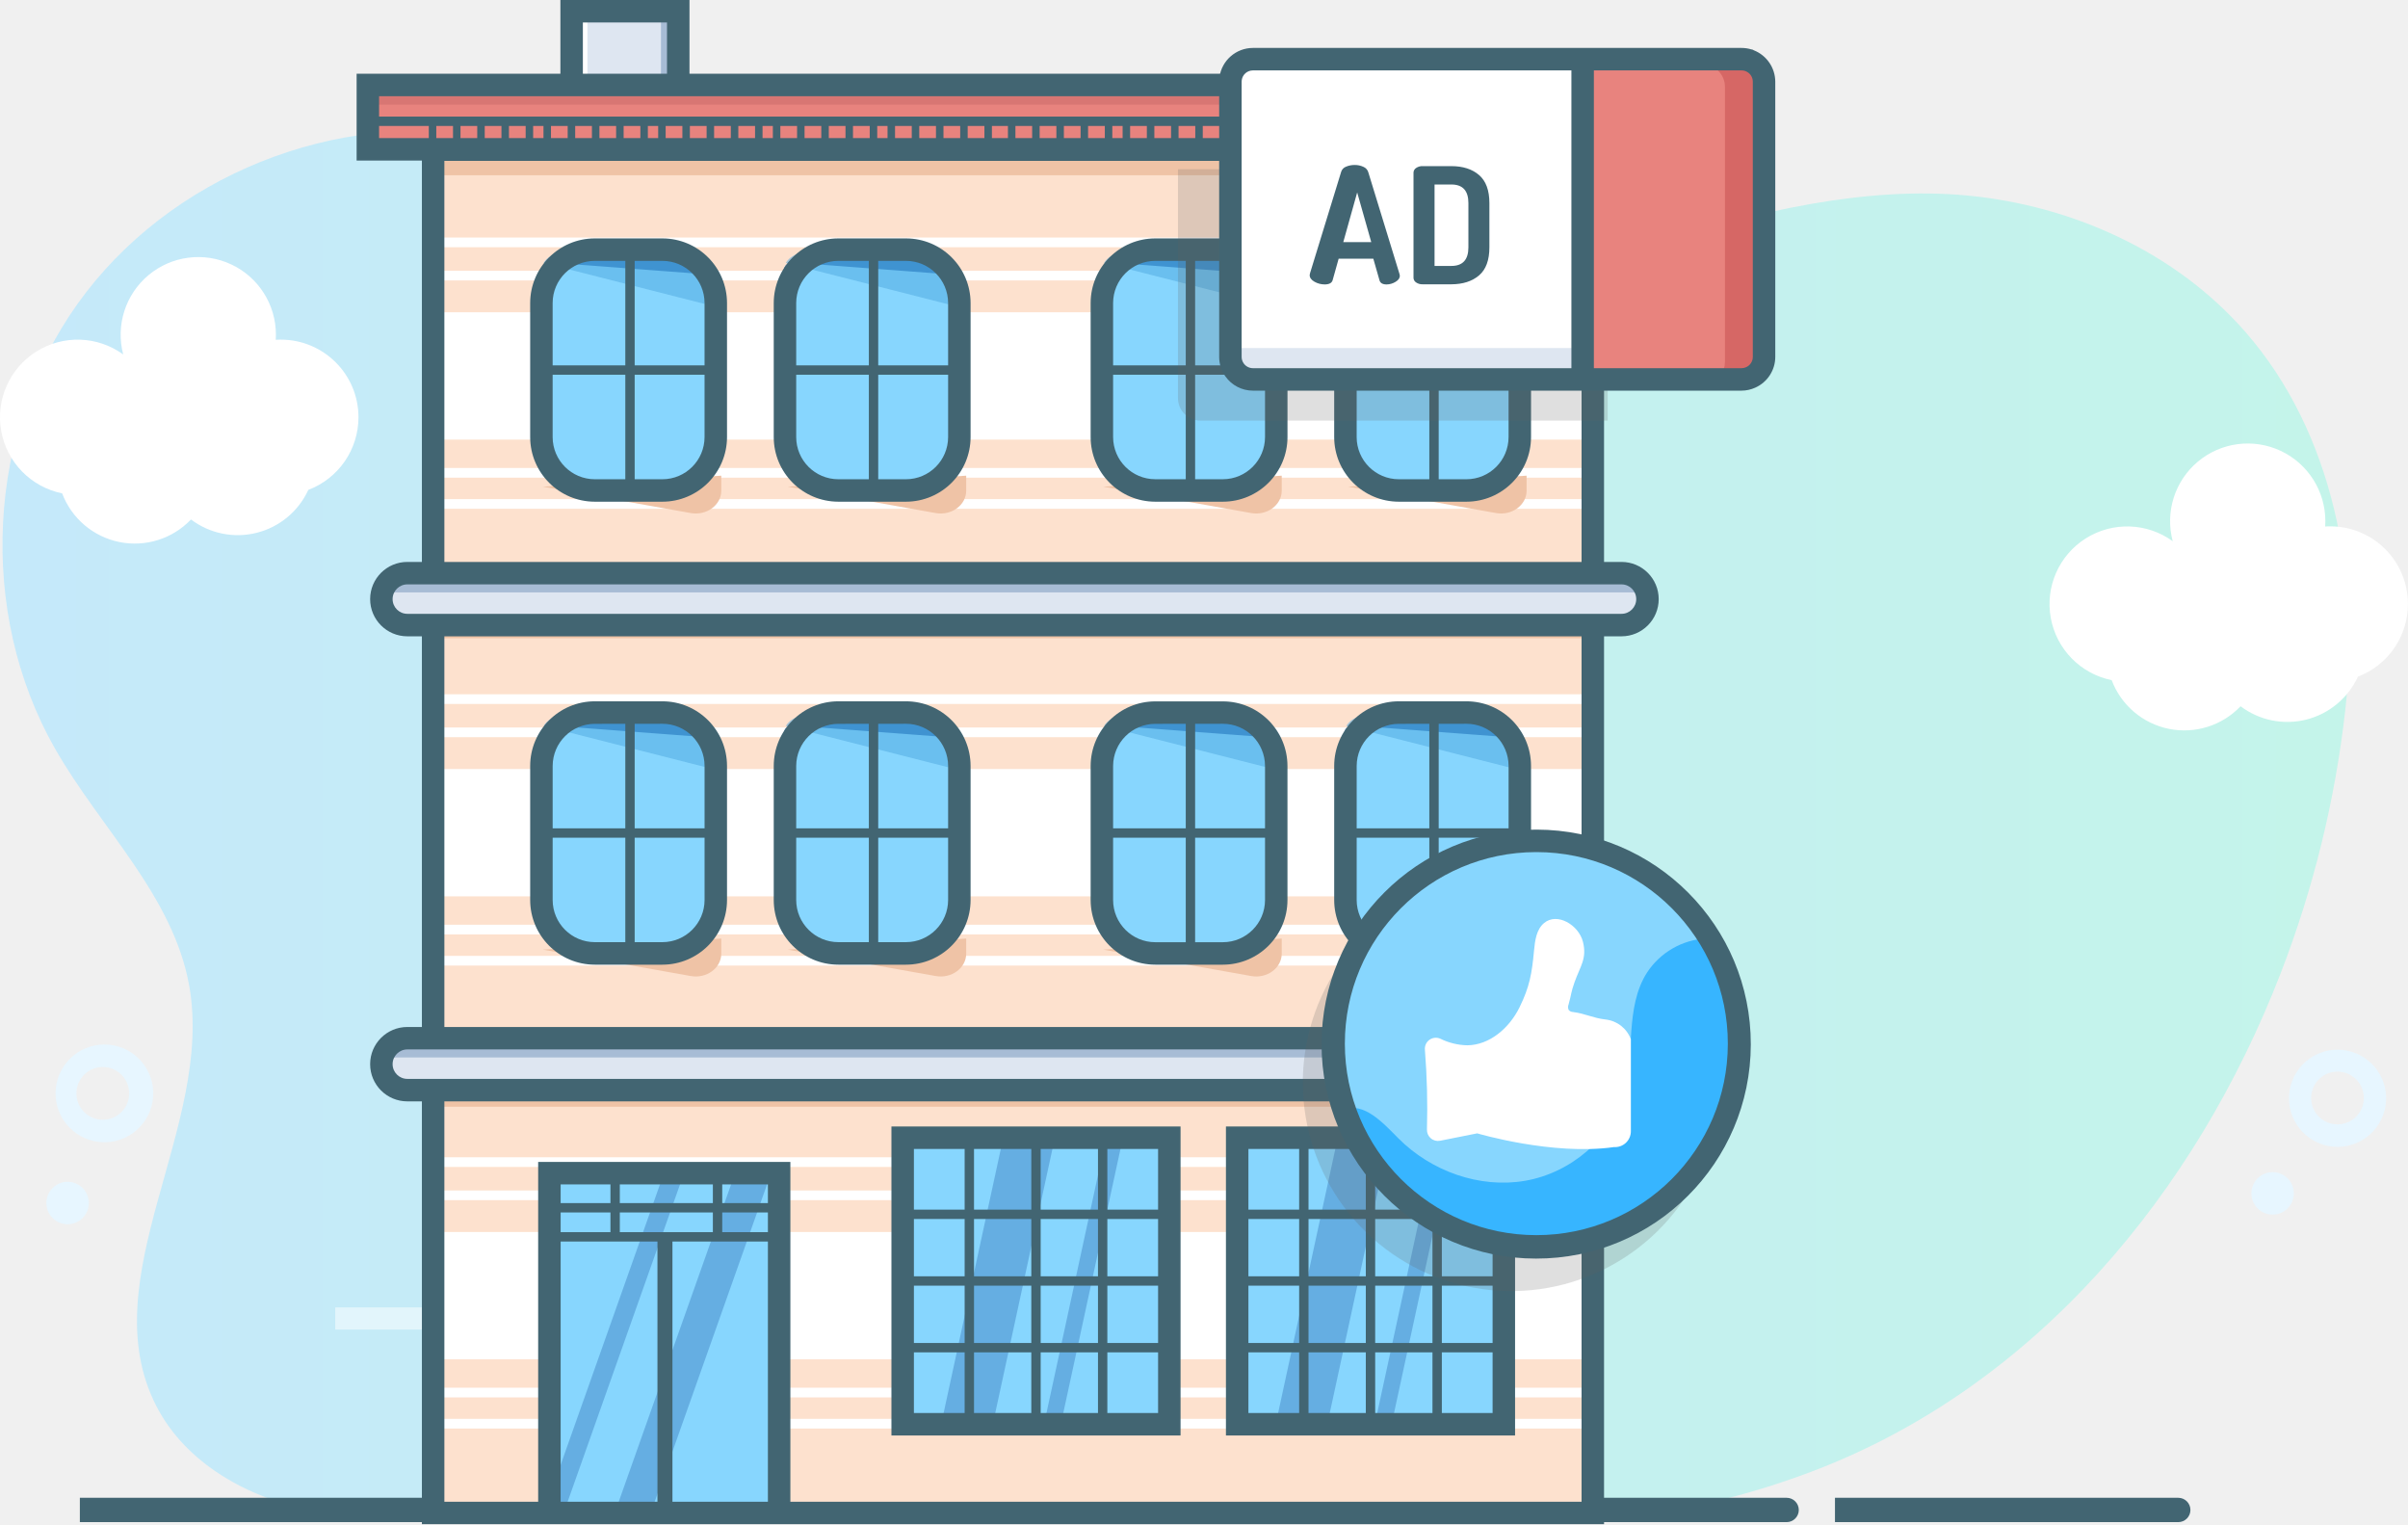
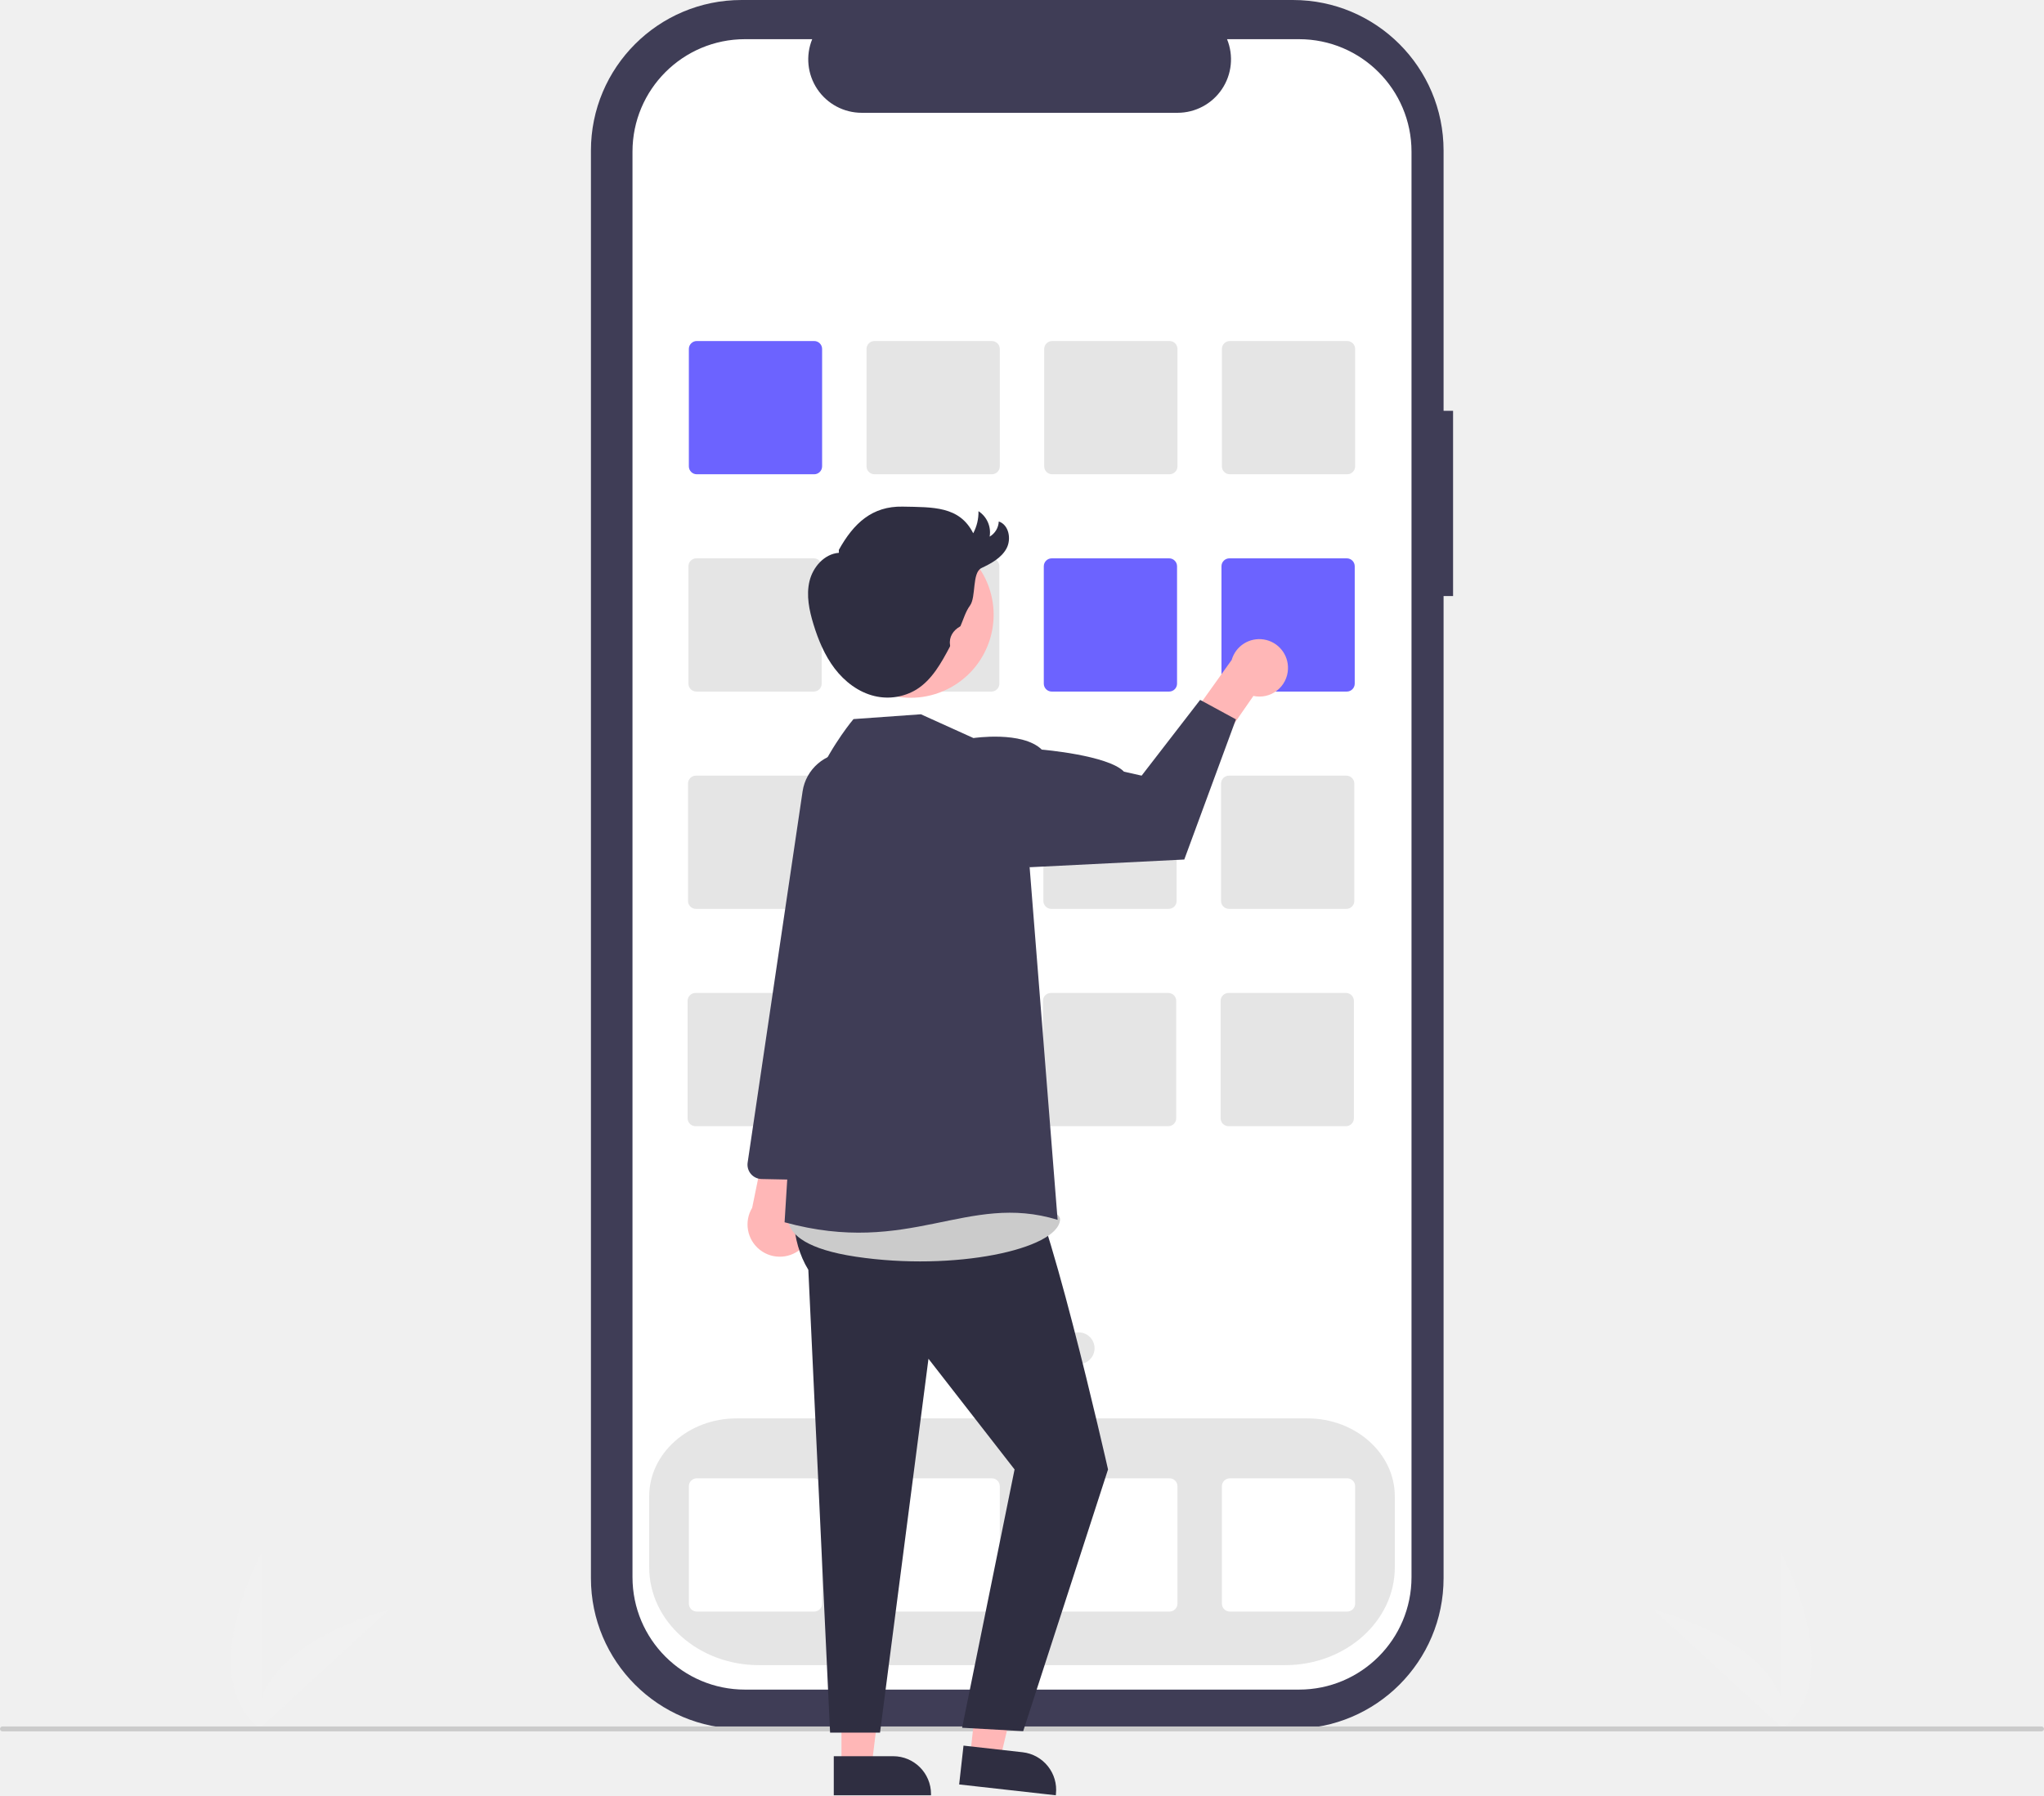
- <svg xmlns="http://www.w3.org/2000/svg" viewBox="0 0 1286.04 813.89">
-   <defs>
-     <style>.cls-1{fill:url(#linear-gradient);}.cls-2{fill:#e7f6ff;}.cls-3{fill:none;}.cls-4{fill:#426572;}.cls-5{fill:#fff;}.cls-11,.cls-6{opacity:0.5;}.cls-7{fill:#fde1ce;}.cls-8{fill:#efc3a6;}.cls-9{fill:#87d6fe;}.cls-10{fill:#307fc3;}.cls-11{fill:#4da7df;}.cls-12{fill:#dee6f1;}.cls-13{fill:#a7bcd5;}.cls-14{fill:#e8837e;}.cls-15{fill:#d87673;}.cls-16{fill:#65aee2;}.cls-17,.cls-18{fill:#606060;}.cls-17{opacity:0.1;}.cls-18{opacity:0.2;}.cls-19{fill:#d66765;}.cls-20{fill:#37b5ff;}</style>
-     <linearGradient id="linear-gradient" x1="1.32" y1="441.05" x2="1254.6" y2="441.05" gradientUnits="userSpaceOnUse">
-       <stop offset="0" stop-color="#c5e9fa" />
-       <stop offset="1" stop-color="#c4f4ea" />
-     </linearGradient>
-   </defs>
-   <g id="Layer_2" data-name="Layer 2">
-     <g id="Layer_1-2" data-name="Layer 1">
-       <path class="cls-1" d="M1218.18,519.32C1172.73,637,1087.28,740.1,968.59,785.41a431.14,431.14,0,0,1-47.21,14.95C836.7,822,744.06,814.44,666,775.1c-33.13-16.71-63.34-38.79-96.59-55.26S498.19,692.59,462,700.72c-31.16,7-57.45,27.06-83.92,44.93-62.4,42.13-137.43,75.47-211.32,61-34-6.65-67.48-25.07-83.27-55.86-34.9-68.07,30.92-149,17.59-224.28-8.53-48.18-47.49-84.26-71.71-126.78C-12.08,327-7.18,230.39,41.42,162.24S179.74,57.94,262,73.4c100.3,18.85,176.15,103.75,273.69,133.78,61,18.77,127.23,13.17,185.49-11.55,94.13-39.95,223.45-101.22,329.38-91.24,56.33,5.31,111.58,30.31,148.76,73,47,53.89,61.09,130.4,53.25,201.46A563.35,563.35,0,0,1,1218.18,519.32Z" />
-       <path class="cls-2" d="M1248.42,612.4a26.24,26.24,0,0,1-6.2-.75,25.94,25.94,0,1,1,6.2.75Zm-.07-40.18a14.09,14.09,0,0,0-3.29,27.78h0a14.08,14.08,0,1,0,6.64-27.37A14.16,14.16,0,0,0,1248.35,572.21Z" />
-       <circle class="cls-2" cx="1213.76" cy="637.26" r="11.33" transform="translate(308.4 1666.65) rotate(-76.37)" />
-       <path class="cls-2" d="M55.19,609.93a26.09,26.09,0,1,1,1.14,0Zm0-40.17H54.6a14.09,14.09,0,1,0,.61,0Z" />
-       <circle class="cls-2" cx="36.08" cy="642.4" r="11.33" transform="translate(-27.63 2.15) rotate(-2.47)" />
-       <path class="cls-2" d="M709.08,188.13A26.07,26.07,0,1,1,724,183.41,26.07,26.07,0,0,1,709.08,188.13ZM709,148a14.13,14.13,0,1,0,2.47.22A14.17,14.17,0,0,0,709,148Z" />
-       <circle class="cls-2" cx="649.4" cy="177.45" r="11.33" transform="translate(15.81 404.98) rotate(-35.04)" />
-       <rect class="cls-3" x="713.36" y="175" width="44.48" height="44.48" />
-       <rect class="cls-3" x="713.36" y="175" width="44.48" height="44.48" />
-       <path class="cls-4" d="M839.66,794" />
-       <path class="cls-5" d="M1286,322.52a41.46,41.46,0,0,0-41.46-41.46c-.92,0-1.83,0-2.73.09.06-.9.09-1.81.09-2.73A41.46,41.46,0,1,0,1160.39,289a41.46,41.46,0,1,0-32.61,74.19,41.46,41.46,0,0,0,68.84,13.94,41.46,41.46,0,0,0,62.66-15.8A41.47,41.47,0,0,0,1286,322.52Z" />
-       <path class="cls-5" d="M191.45,222.82A41.46,41.46,0,0,0,150,181.36c-.92,0-1.83,0-2.73.09.06-.9.09-1.81.09-2.73A41.46,41.46,0,1,0,65.8,189.26a41.46,41.46,0,1,0-32.61,74.19A41.46,41.46,0,0,0,102,277.39a41.46,41.46,0,0,0,62.66-15.8A41.47,41.47,0,0,0,191.45,222.82Z" />
-       <path class="cls-4" d="M954.18,812.79H357.68v-13h596.5a6.5,6.5,0,0,1,0,13Z" />
-       <path class="cls-4" d="M331,812.79H294.53a6.5,6.5,0,1,1,0-13H331a6.5,6.5,0,1,1,0,13Z" />
-       <path class="cls-4" d="M270.86,812.79H259.24a6.5,6.5,0,0,1,0-13h11.62a6.5,6.5,0,0,1,0,13Z" />
-       <path class="cls-4" d="M1163.34,812.79H980v-13h183.34a6.5,6.5,0,0,1,0,13Z" />
-       <path class="cls-4" d="M226,812.79H42.65v-13H226a6.5,6.5,0,0,1,0,13Z" />
-       <g class="cls-6">
-         <rect class="cls-5" x="179.04" y="698.14" width="619.34" height="11.83" />
-       </g>
-       <rect class="cls-7" x="232.99" y="328.23" width="619.34" height="233.55" />
-       <rect class="cls-5" x="230.4" y="410.64" width="620.82" height="67.99" />
-       <rect class="cls-5" x="230.4" y="370.73" width="620.82" height="5.17" />
-       <rect class="cls-5" x="230.4" y="493.79" width="620.82" height="5.17" />
-       <rect class="cls-5" x="230.4" y="510.42" width="620.82" height="5.17" />
-       <rect class="cls-5" x="230.4" y="388.47" width="620.82" height="5.17" />
-       <rect class="cls-8" x="229.29" y="328.97" width="619.34" height="11.83" />
-       <g class="cls-6">
-         <rect class="cls-5" x="229.29" y="548.48" width="619.34" height="11.83" />
-       </g>
-       <path class="cls-4" d="M856.67,566.67H225.32V321.13H856.67Zm-619.34-12H844.67V333.13H237.32Z" />
-       <path class="cls-8" d="M720,507.09l79,14.09c8.44,1.5,16.31-4.25,16.31-11.92v-8.09Z" />
-       <path class="cls-8" d="M589.22,507.09l79,14.09c8.44,1.5,16.31-4.25,16.31-11.92v-8.09Z" />
-       <rect class="cls-9" x="588.48" y="379.78" width="93.12" height="128.6" rx="28.52" ry="28.52" />
-       <rect class="cls-9" x="718.56" y="379.78" width="93.12" height="128.6" rx="28.52" ry="28.52" />
-       <path class="cls-10" d="M681.6,394.2v11.46c0-5.82-4.72-12.39-10.54-12.39l-78-5.91c-5.82,0-4.63,6.94-4.63,12.76V394.2A10.54,10.54,0,0,1,599,383.66h72A10.54,10.54,0,0,1,681.6,394.2Z" />
-       <path class="cls-11" d="M681.23,393.1v17.84l-91.59-23.31a10.54,10.54,0,0,1,9-5.07h72A10.54,10.54,0,0,1,681.23,393.1Z" />
-       <path class="cls-10" d="M810.94,394.2v11.46c0-5.82-4.72-12.39-10.54-12.39l-78-5.91c-5.82,0-4.63,6.94-4.63,12.76V394.2a10.54,10.54,0,0,1,10.54-10.54h72A10.54,10.54,0,0,1,810.94,394.2Z" />
-       <path class="cls-11" d="M810.57,393.1v17.84L719,387.62a10.54,10.54,0,0,1,9-5.07h72A10.54,10.54,0,0,1,810.57,393.1Z" />
-       <rect class="cls-4" x="717.45" y="442.32" width="94.23" height="5" />
-       <rect class="cls-4" x="763.36" y="378.68" width="5" height="127.86" />
-       <path class="cls-4" d="M783.16,515.12H747.07a34.56,34.56,0,0,1-34.52-34.52V409a34.56,34.56,0,0,1,34.52-34.52h36.09A34.56,34.56,0,0,1,817.68,409v71.57A34.56,34.56,0,0,1,783.16,515.12Zm-36.09-128.6A22.54,22.54,0,0,0,724.56,409v71.57a22.54,22.54,0,0,0,22.52,22.52h36.09a22.54,22.54,0,0,0,22.52-22.52V409a22.54,22.54,0,0,0-22.52-22.52Z" />
-       <rect class="cls-4" x="587.37" y="442.32" width="94.23" height="5" />
-       <rect class="cls-4" x="633.28" y="378.68" width="5" height="127.86" />
-       <path class="cls-4" d="M653.09,515.12H617a34.56,34.56,0,0,1-34.52-34.52V409A34.56,34.56,0,0,1,617,374.52h36.09A34.56,34.56,0,0,1,687.6,409v71.57A34.56,34.56,0,0,1,653.09,515.12ZM617,386.52A22.54,22.54,0,0,0,594.48,409v71.57A22.54,22.54,0,0,0,617,503.12h36.09a22.54,22.54,0,0,0,22.52-22.52V409a22.54,22.54,0,0,0-22.52-22.52Z" />
-       <path class="cls-8" d="M420.71,507.09l79,14.09c8.44,1.5,16.31-4.25,16.31-11.92v-8.09Z" />
-       <path class="cls-8" d="M289.9,507.09l79,14.09c8.44,1.5,16.31-4.25,16.31-11.92v-8.09Z" />
-       <rect class="cls-9" x="289.16" y="379.78" width="93.12" height="128.6" rx="28.52" ry="28.52" />
-       <rect class="cls-9" x="419.23" y="379.78" width="93.12" height="128.6" rx="28.52" ry="28.52" />
-       <path class="cls-10" d="M382.28,394.2v11.46c0-5.82-4.72-12.39-10.54-12.39l-78-5.91c-5.82,0-4.63,6.94-4.63,12.76V394.2a10.54,10.54,0,0,1,10.54-10.54h72A10.54,10.54,0,0,1,382.28,394.2Z" />
-       <path class="cls-11" d="M381.91,393.1v17.84l-91.59-23.31a10.54,10.54,0,0,1,9-5.07h72A10.54,10.54,0,0,1,381.91,393.1Z" />
-       <path class="cls-10" d="M511.62,394.2v11.46c0-5.82-4.72-12.39-10.54-12.39l-78-5.91c-5.82,0-4.63,6.94-4.63,12.76V394.2A10.54,10.54,0,0,1,429,383.66h72A10.54,10.54,0,0,1,511.62,394.2Z" />
-       <path class="cls-11" d="M511.25,393.1v17.84l-91.59-23.31a10.54,10.54,0,0,1,9-5.07h72A10.54,10.54,0,0,1,511.25,393.1Z" />
-       <rect class="cls-4" x="418.12" y="442.32" width="94.23" height="5" />
-       <rect class="cls-4" x="464.03" y="378.68" width="5" height="127.86" />
-       <path class="cls-4" d="M483.84,515.12H447.75a34.56,34.56,0,0,1-34.52-34.52V409a34.56,34.56,0,0,1,34.52-34.52h36.09A34.56,34.56,0,0,1,518.36,409v71.57A34.56,34.56,0,0,1,483.84,515.12Zm-36.09-128.6A22.54,22.54,0,0,0,425.23,409v71.57a22.54,22.54,0,0,0,22.52,22.52h36.09a22.54,22.54,0,0,0,22.52-22.52V409a22.54,22.54,0,0,0-22.52-22.52Z" />
-       <rect class="cls-4" x="288.05" y="442.32" width="94.23" height="5" />
-       <rect class="cls-4" x="333.96" y="378.68" width="5" height="127.86" />
-       <path class="cls-4" d="M353.76,515.12H317.67a34.56,34.56,0,0,1-34.52-34.52V409a34.56,34.56,0,0,1,34.52-34.52h36.09A34.56,34.56,0,0,1,388.28,409v71.57A34.56,34.56,0,0,1,353.76,515.12Zm-36.09-128.6A22.54,22.54,0,0,0,295.16,409v71.57a22.54,22.54,0,0,0,22.52,22.52h36.09a22.54,22.54,0,0,0,22.52-22.52V409a22.54,22.54,0,0,0-22.52-22.52Z" />
-       <rect class="cls-7" x="232.99" y="81.02" width="619.34" height="233.55" />
-       <rect class="cls-5" x="230.4" y="166.75" width="620.82" height="67.99" />
-       <rect class="cls-5" x="230.4" y="126.84" width="620.82" height="5.17" />
-       <rect class="cls-5" x="230.4" y="249.89" width="620.82" height="5.17" />
-       <rect class="cls-5" x="230.4" y="266.52" width="620.82" height="5.17" />
-       <rect class="cls-5" x="230.4" y="144.58" width="620.82" height="5.17" />
-       <rect class="cls-8" x="229.29" y="81.75" width="619.34" height="11.83" />
-       <g class="cls-6">
-         <rect class="cls-5" x="229.29" y="301.26" width="619.34" height="11.83" />
-       </g>
-       <path class="cls-4" d="M856.67,319.45H225.32V73.91H856.67Zm-619.34-12H844.67V85.91H237.32Z" />
-       <path class="cls-8" d="M720,259.87l79,14.09c8.44,1.5,16.31-4.25,16.31-11.92V254Z" />
-       <path class="cls-8" d="M589.22,259.87l79,14.09c8.44,1.5,16.31-4.25,16.31-11.92V254Z" />
-       <rect class="cls-9" x="588.48" y="132.57" width="93.12" height="128.6" rx="28.52" ry="28.52" />
-       <rect class="cls-9" x="718.56" y="132.57" width="93.12" height="128.6" rx="28.52" ry="28.52" />
-       <path class="cls-10" d="M681.6,147v11.46c0-5.82-4.72-12.39-10.54-12.39l-78-5.91c-5.82,0-4.63,6.94-4.63,12.76V147A10.54,10.54,0,0,1,599,136.45h72A10.54,10.54,0,0,1,681.6,147Z" />
-       <path class="cls-11" d="M681.23,145.88v17.84L589.64,140.4a10.54,10.54,0,0,1,9-5.07h72A10.54,10.54,0,0,1,681.23,145.88Z" />
-       <path class="cls-10" d="M810.94,147v11.46c0-5.82-4.72-12.39-10.54-12.39l-78-5.91c-5.82,0-4.63,6.94-4.63,12.76V147a10.54,10.54,0,0,1,10.54-10.54h72A10.54,10.54,0,0,1,810.94,147Z" />
-       <path class="cls-11" d="M810.57,145.88v17.84L719,140.4a10.54,10.54,0,0,1,9-5.07h72A10.54,10.54,0,0,1,810.57,145.88Z" />
-       <rect class="cls-4" x="717.45" y="195.1" width="94.23" height="5" />
-       <rect class="cls-4" x="763.36" y="131.46" width="5" height="127.86" />
-       <path class="cls-4" d="M783.16,267.9H747.07a34.56,34.56,0,0,1-34.52-34.52V161.82a34.56,34.56,0,0,1,34.52-34.52h36.09a34.56,34.56,0,0,1,34.52,34.52v71.57A34.56,34.56,0,0,1,783.16,267.9ZM747.07,139.3a22.54,22.54,0,0,0-22.52,22.52v71.57a22.54,22.54,0,0,0,22.52,22.52h36.09a22.54,22.54,0,0,0,22.52-22.52V161.82a22.54,22.54,0,0,0-22.52-22.52Z" />
-       <rect class="cls-4" x="587.37" y="195.1" width="94.23" height="5" />
-       <rect class="cls-4" x="633.28" y="131.46" width="5" height="127.86" />
-       <path class="cls-4" d="M653.09,267.9H617a34.56,34.56,0,0,1-34.52-34.52V161.82A34.56,34.56,0,0,1,617,127.3h36.09a34.56,34.56,0,0,1,34.52,34.52v71.57A34.56,34.56,0,0,1,653.09,267.9ZM617,139.3a22.54,22.54,0,0,0-22.52,22.52v71.57A22.54,22.54,0,0,0,617,255.9h36.09a22.54,22.54,0,0,0,22.52-22.52V161.82a22.54,22.54,0,0,0-22.52-22.52Z" />
-       <path class="cls-8" d="M420.71,259.87l79,14.09c8.44,1.5,16.31-4.25,16.31-11.92V254Z" />
-       <path class="cls-8" d="M289.9,259.87l79,14.09c8.44,1.5,16.31-4.25,16.31-11.92V254Z" />
-       <rect class="cls-9" x="289.16" y="132.57" width="93.12" height="128.6" rx="28.52" ry="28.52" />
-       <rect class="cls-9" x="419.23" y="132.57" width="93.12" height="128.6" rx="28.52" ry="28.52" />
-       <path class="cls-10" d="M382.28,147v11.46c0-5.82-4.72-12.39-10.54-12.39l-78-5.91c-5.82,0-4.63,6.94-4.63,12.76V147a10.54,10.54,0,0,1,10.54-10.54h72A10.54,10.54,0,0,1,382.28,147Z" />
-       <path class="cls-11" d="M381.91,145.88v17.84L290.32,140.4a10.54,10.54,0,0,1,9-5.07h72A10.54,10.54,0,0,1,381.91,145.88Z" />
-       <path class="cls-10" d="M511.62,147v11.46c0-5.82-4.72-12.39-10.54-12.39l-78-5.91c-5.82,0-4.63,6.94-4.63,12.76V147A10.54,10.54,0,0,1,429,136.45h72A10.54,10.54,0,0,1,511.62,147Z" />
-       <path class="cls-11" d="M511.25,145.88v17.84L419.65,140.4a10.54,10.54,0,0,1,9-5.07h72A10.54,10.54,0,0,1,511.25,145.88Z" />
-       <rect class="cls-4" x="418.12" y="195.1" width="94.23" height="5" />
-       <rect class="cls-4" x="464.03" y="131.46" width="5" height="127.86" />
-       <path class="cls-4" d="M483.84,267.9H447.75a34.56,34.56,0,0,1-34.52-34.52V161.82a34.56,34.56,0,0,1,34.52-34.52h36.09a34.56,34.56,0,0,1,34.52,34.52v71.57A34.56,34.56,0,0,1,483.84,267.9ZM447.75,139.3a22.54,22.54,0,0,0-22.52,22.52v71.57a22.54,22.54,0,0,0,22.52,22.52h36.09a22.54,22.54,0,0,0,22.52-22.52V161.82a22.54,22.54,0,0,0-22.52-22.52Z" />
-       <rect class="cls-4" x="288.05" y="195.1" width="94.23" height="5" />
-       <rect class="cls-4" x="333.96" y="131.46" width="5" height="127.86" />
-       <path class="cls-4" d="M353.76,267.9H317.67a34.56,34.56,0,0,1-34.52-34.52V161.82a34.56,34.56,0,0,1,34.52-34.52h36.09a34.56,34.56,0,0,1,34.52,34.52v71.57A34.56,34.56,0,0,1,353.76,267.9ZM317.67,139.3a22.54,22.54,0,0,0-22.52,22.52v71.57a22.54,22.54,0,0,0,22.52,22.52h36.09a22.54,22.54,0,0,0,22.52-22.52V161.82a22.54,22.54,0,0,0-22.52-22.52Z" />
-       <rect class="cls-12" x="306.15" y="6" width="56.94" height="52.61" />
-       <polygon class="cls-5" points="366.93 58.81 366.93 59.21 309.99 59.21 309.99 6.61 313.73 6.61 313.73 58.81 366.93 58.81" />
-       <rect class="cls-13" x="333.17" y="27.26" width="44.73" height="5.05" transform="translate(385.32 -325.76) rotate(90)" />
-       <path class="cls-4" d="M368.23,64.61H299.29V0h68.94Zm-56.94-12h44.94V12H311.29Z" />
-       <rect class="cls-14" x="197.42" y="46.28" width="686.55" height="34.37" />
-       <rect class="cls-15" x="198.61" y="45.17" width="686.55" height="10.72" />
-       <path class="cls-4" d="M889,85.72H190.46V39.36H889Zm-686.55-12H877V51.36H202.46Z" />
-       <rect class="cls-4" x="196.64" y="62.26" width="687.34" height="5" />
-       <rect class="cls-4" x="229.01" y="64.02" width="4" height="15.89" />
-       <rect class="cls-4" x="241.94" y="64.02" width="4" height="15.89" />
-       <rect class="cls-4" x="254.88" y="64.02" width="4" height="15.89" />
-       <rect class="cls-4" x="267.81" y="64.02" width="4" height="15.89" />
-       <rect class="cls-4" x="280.74" y="64.02" width="4" height="15.89" />
-       <rect class="cls-4" x="290.26" y="64.02" width="4" height="15.89" />
-       <rect class="cls-4" x="303.19" y="64.02" width="4" height="15.89" />
-       <rect class="cls-4" x="316.13" y="64.02" width="4" height="15.89" />
-       <rect class="cls-4" x="329.06" y="64.02" width="4" height="15.89" />
-       <rect class="cls-4" x="342" y="64.02" width="4" height="15.89" />
-       <rect class="cls-4" x="351.51" y="64.02" width="4" height="15.89" />
-       <rect class="cls-4" x="364.44" y="64.02" width="4" height="15.89" />
-       <rect class="cls-4" x="377.38" y="64.02" width="4" height="15.89" />
-       <rect class="cls-4" x="390.31" y="64.02" width="4" height="15.89" />
-       <rect class="cls-4" x="403.25" y="64.02" width="4" height="15.89" />
-       <rect class="cls-4" x="412.76" y="64.02" width="4" height="15.89" />
-       <rect class="cls-4" x="425.69" y="64.02" width="4" height="15.89" />
-       <rect class="cls-4" x="438.63" y="64.02" width="4" height="15.89" />
-       <rect class="cls-4" x="451.56" y="64.02" width="4" height="15.89" />
-       <rect class="cls-4" x="464.5" y="64.02" width="4" height="15.89" />
-       <rect class="cls-4" x="474.01" y="64.02" width="4" height="15.89" />
-       <rect class="cls-4" x="486.95" y="64.02" width="4" height="15.89" />
-       <rect class="cls-4" x="499.88" y="64.02" width="4" height="15.89" />
-       <rect class="cls-4" x="512.81" y="64.02" width="4" height="15.89" />
-       <rect class="cls-4" x="525.75" y="64.02" width="4" height="15.89" />
-       <rect class="cls-4" x="538.31" y="64.02" width="4" height="15.89" />
-       <rect class="cls-4" x="551.24" y="64.02" width="4" height="15.89" />
-       <rect class="cls-4" x="564.18" y="64.02" width="4" height="15.89" />
-       <rect class="cls-4" x="577.11" y="64.02" width="4" height="15.89" />
-       <rect class="cls-4" x="590.05" y="64.02" width="4" height="15.89" />
-       <rect class="cls-4" x="599.56" y="64.02" width="4" height="15.89" />
-       <rect class="cls-4" x="612.5" y="64.02" width="4" height="15.89" />
-       <rect class="cls-4" x="625.43" y="64.02" width="4" height="15.89" />
-       <rect class="cls-4" x="638.36" y="64.02" width="4" height="15.89" />
-       <rect class="cls-4" x="651.3" y="64.02" width="4" height="15.89" />
-       <rect class="cls-4" x="660.81" y="64.02" width="4" height="15.89" />
-       <rect class="cls-4" x="673.75" y="64.02" width="4" height="15.89" />
-       <rect class="cls-4" x="686.68" y="64.02" width="4" height="15.89" />
-       <rect class="cls-4" x="699.61" y="64.02" width="4" height="15.89" />
-       <rect class="cls-4" x="712.55" y="64.02" width="4" height="15.89" />
-       <rect class="cls-4" x="722.06" y="64.02" width="4" height="15.89" />
-       <rect class="cls-4" x="735" y="64.02" width="4" height="15.89" />
-       <rect class="cls-4" x="747.93" y="64.02" width="4" height="15.89" />
-       <rect class="cls-4" x="760.86" y="64.02" width="4" height="15.89" />
-       <rect class="cls-4" x="773.8" y="64.02" width="4" height="15.89" />
-       <rect class="cls-4" x="783.31" y="64.02" width="4" height="15.89" />
-       <rect class="cls-4" x="796.25" y="64.02" width="4" height="15.89" />
-       <rect class="cls-4" x="809.18" y="64.02" width="4" height="15.89" />
-       <rect class="cls-4" x="822.11" y="64.02" width="4" height="15.89" />
-       <rect class="cls-4" x="835.05" y="64.02" width="4" height="15.89" />
-       <rect class="cls-7" x="232.99" y="575.45" width="619.34" height="233.55" />
-       <rect class="cls-5" x="230.4" y="657.86" width="620.82" height="67.99" />
-       <rect class="cls-5" x="230.4" y="617.95" width="620.82" height="5.17" />
-       <rect class="cls-5" x="230.4" y="741.01" width="620.82" height="5.17" />
-       <rect class="cls-5" x="230.4" y="757.63" width="620.82" height="5.17" />
-       <rect class="cls-5" x="230.4" y="635.69" width="620.82" height="5.17" />
-       <rect class="cls-8" x="229.29" y="579.15" width="619.34" height="11.83" />
-       <polyline class="cls-9" points="293.42 806.04 293.42 625.71 416.1 625.71 416.1 806.04" />
-       <polygon class="cls-16" points="366.09 624.23 302.21 804.57 291.51 804.57 355.38 624.23 366.09 624.23" />
-       <polygon class="cls-16" points="412.57 624.23 348.7 804.57 329.5 804.57 393.37 624.23 412.57 624.23" />
-       <polygon class="cls-4" points="422.11 806.78 410.11 806.78 410.11 632.45 299.42 632.45 299.42 806.78 287.42 806.78 287.42 620.45 422.11 620.45 422.11 806.78" />
-       <path class="cls-4" d="M856.67,813.89H225.32V568.34H856.67Zm-619.34-12H844.67V580.34H237.32Z" />
-       <rect class="cls-12" x="201.77" y="553.87" width="676.18" height="27.72" rx="13.86" ry="13.86" />
-       <path class="cls-13" d="M212,555.92H870.74a8.73,8.73,0,0,1,8.73,8.73v0a0,0,0,0,1,0,0H203.29a0,0,0,0,1,0,0v0a8.73,8.73,0,0,1,8.73-8.73Z" />
-       <path class="cls-4" d="M866,588.11H217.54a19.86,19.86,0,1,1,0-39.72H866a19.86,19.86,0,0,1,0,39.72ZM217.54,560.38a7.86,7.86,0,1,0,0,15.72H866a7.86,7.86,0,0,0,0-15.72Z" />
-       <rect class="cls-12" x="201.77" y="305.54" width="676.18" height="27.72" rx="13.86" ry="13.86" />
-       <path class="cls-13" d="M212,307.6H870.74a8.73,8.73,0,0,1,8.73,8.73v0a0,0,0,0,1,0,0H203.29a0,0,0,0,1,0,0v0A8.73,8.73,0,0,1,212,307.6Z" />
-       <path class="cls-4" d="M866,339.78H217.54a19.86,19.86,0,1,1,0-39.72H866a19.86,19.86,0,0,1,0,39.72ZM217.54,312.05a7.86,7.86,0,1,0,0,15.72H866a7.86,7.86,0,0,0,0-15.72Z" />
-       <rect class="cls-4" x="297.11" y="642.43" width="117.51" height="5" />
-       <rect class="cls-4" x="296.38" y="657.95" width="117.51" height="5" />
-       <rect class="cls-4" x="326.02" y="625.34" width="5" height="36.58" />
-       <rect class="cls-4" x="380.72" y="625.34" width="5" height="36.58" />
-       <rect class="cls-4" x="351.13" y="661.19" width="8" height="146.34" />
-       <rect class="cls-9" x="479.45" y="609.82" width="142.41" height="152.99" />
-       <polygon class="cls-16" points="563.5 606.94 530.36 759.93 502.79 759.93 535.93 606.94 563.5 606.94" />
-       <polygon class="cls-16" points="599.84 606.94 566.69 759.93 557.72 759.93 590.86 606.94 599.84 606.94" />
-       <rect class="cls-4" x="515.19" y="605.53" width="5" height="156.99" />
-       <rect class="cls-4" x="550.79" y="605.53" width="5" height="156.99" />
-       <rect class="cls-4" x="586.4" y="605.53" width="5" height="156.99" />
-       <rect class="cls-4" x="479.92" y="645.92" width="146.74" height="5" />
-       <rect class="cls-4" x="479.92" y="681.52" width="146.74" height="5" />
-       <rect class="cls-4" x="479.92" y="717.13" width="146.74" height="5" />
-       <path class="cls-4" d="M630.5,766.52H476.09v-165H630.5Zm-142.41-12H618.5v-141H488.09Z" />
-       <rect class="cls-9" x="658.1" y="609.82" width="142.41" height="152.99" />
-       <polygon class="cls-16" points="742.15 606.94 709.01 759.93 681.44 759.93 714.58 606.94 742.15 606.94" />
-       <polygon class="cls-16" points="776.49 606.94 743.34 759.93 734.37 759.93 767.51 606.94 776.49 606.94" />
-       <rect class="cls-4" x="693.84" y="605.53" width="5" height="156.99" />
-       <rect class="cls-4" x="729.44" y="605.53" width="5" height="156.99" />
-       <rect class="cls-4" x="765.04" y="605.53" width="5" height="156.99" />
-       <rect class="cls-4" x="658.57" y="645.92" width="146.74" height="5" />
-       <rect class="cls-4" x="658.57" y="681.52" width="146.74" height="5" />
-       <rect class="cls-4" x="658.57" y="717.13" width="146.74" height="5" />
-       <path class="cls-4" d="M809.15,766.52H654.74v-165H809.15Zm-142.41-12H797.15v-141H666.74Z" />
-       <path class="cls-17" d="M914.24,204.25a11.8,11.8,0,0,1-5,1.1h5Z" />
-       <path class="cls-18" d="M629.12,90.35V212.6a12,12,0,0,0,12,12H858.61v-22h55.63V63.35a12,12,0,0,0-12-12H657.12v39Z" />
-       <rect class="cls-5" x="657.24" y="29.35" width="285" height="171" rx="12" ry="12" />
-       <rect class="cls-12" x="659.24" y="185.85" width="185" height="11" />
-       <path class="cls-14" d="M940.12,189.6V42.6a12,12,0,0,0-12-12H843.24v171h84.88A12,12,0,0,0,940.12,189.6Z" />
-       <path class="cls-19" d="M914.24,204.25a11.8,11.8,0,0,1-5,1.1h17a12,12,0,0,0,8.74-3.79,12.24,12.24,0,0,0,2.29-3.5,13.48,13.48,0,0,0,.48-1.31,11.94,11.94,0,0,0,.49-3.4v-147a12,12,0,0,0-12-12h-17a12,12,0,0,1,12,12v147a11.88,11.88,0,0,1-2.27,7,11.24,11.24,0,0,1-1,1.25,14.41,14.41,0,0,1-1.07,1A11.76,11.76,0,0,1,914.24,204.25Z" />
-       <path class="cls-4" d="M930.12,208.6h-261A18,18,0,0,1,654.46,201a17.84,17.84,0,0,1-3.34-10.42V43.6A17.54,17.54,0,0,1,651.3,41,18.07,18.07,0,0,1,669.12,25.6h261a17.72,17.72,0,0,1,5.29.8h.34l1,.49A18.12,18.12,0,0,1,948.12,43.6v147A18,18,0,0,1,937.42,207,17.71,17.71,0,0,1,930.12,208.6Zm-261-171a6,6,0,0,0-5.94,5.17,5.55,5.55,0,0,0-.06.83v147a5.91,5.91,0,0,0,1.11,3.45,6,6,0,0,0,4.89,2.55h261a5.82,5.82,0,0,0,2.4-.51,6,6,0,0,0,3.6-5.49V43.6a6,6,0,0,0-3-5.19h0l-1-.48a5.75,5.75,0,0,0-2-.33Z" />
-       <rect class="cls-4" x="839.24" y="33.35" width="12" height="168" />
-       <path class="cls-4" d="M699.46,146.87a6,6,0,0,1,.17-.92l16.7-54.37A4.23,4.23,0,0,1,718.89,89a11.36,11.36,0,0,1,4.63-.9,10.67,10.67,0,0,1,4.67,1A4.5,4.5,0,0,1,730.77,92l16.68,54.37a5.26,5.26,0,0,1,.17.86q0,1.9-2.33,3.28a9.23,9.23,0,0,1-4.75,1.38q-3.2,0-3.8-2.25l-3.29-11.5H714.93l-3.22,11.5q-.68,2.24-4.28,2.24a10.92,10.92,0,0,1-5.39-1.43Q699.46,149,699.46,146.87ZM717.4,129.3h14.95l-7.52-26.54Z" />
-       <path class="cls-4" d="M754.91,148.4V92.13a3,3,0,0,1,1.38-2.42,5.75,5.75,0,0,1,3.54-1h15.3q9.25,0,14.78,4.75t5.53,15v23.6q0,10.29-5.53,15t-14.78,4.75h-15.3a5.75,5.75,0,0,1-3.54-1A3,3,0,0,1,754.91,148.4Zm11.24-6.4h9q9.08,0,9.08-9.94v-23.6q0-9.94-9.08-9.94h-9Z" />
-       <path class="cls-18" d="M829.54,469.08a111.31,111.31,0,1,0,87.55,91.85q2.22,4.42,4.07,9.09a111.31,111.31,0,0,0-54.08-85.67A111.57,111.57,0,0,0,829.54,469.08Z" />
-       <path class="cls-9" d="M817.33,447.76a108.4,108.4,0,1,0,.38,0Z" />
-       <path class="cls-20" d="M926.85,557.42a108.54,108.54,0,0,1-211,35.68,13,13,0,0,1,1.75-.75c11.07-3.86,21,7.22,29.26,15.52,17.43,17.51,43.27,26.83,67.61,22.65s46.17-22.5,52.81-46.29c6-21.41.39-46.19,12.36-64.92a40.46,40.46,0,0,1,31.62-18.19A107.81,107.81,0,0,1,926.85,557.42Z" />
-       <path class="cls-4" d="M820.33,672.06a114.53,114.53,0,0,1,0-229.06h.38a114.53,114.53,0,0,1-.38,229.06Zm0-217.06a102.27,102.27,0,1,0,.37,0Z" />
-       <path class="cls-5" d="M861.86,612.54c-32.66,4.63-72.92-7.35-72.92-7.35l-19.85,3.95a5.89,5.89,0,0,1-7-6A395.17,395.17,0,0,0,761,560.58a5.87,5.87,0,0,1,8.24-5.93,34.17,34.17,0,0,0,14.36,3.52c12.05-.1,22.57-9.34,27.95-20.31s6.6-18.08,7.73-30.28c.49-5.33,1.27-11.24,5.32-14.66,7-5.93,18.52,1,20.79,9.95s-1.36,12.88-4.47,21.61c-2,5.68-1.56,6-3.18,11.85a3.6,3.6,0,0,0,.06,3,3.17,3.17,0,0,0,2.3,1.06c6.54.84,10.83,3.28,17.38,4A16.31,16.31,0,0,1,871,554.93V604a8.46,8.46,0,0,1-9.1,8.51Z" />
-     </g>
-   </g>
+ <svg xmlns="http://www.w3.org/2000/svg" data-name="Layer 1" width="831" height="729.989" viewBox="0 0 831 729.989">
+   <path d="M908.476,788.577v-72.34S936.668,767.523,908.476,788.577Z" transform="translate(-184.5 -85.00533)" fill="#f1f1f1" />
+   <path d="M910.218,788.564,856.928,739.643S913.773,753.558,910.218,788.564Z" transform="translate(-184.5 -85.00533)" fill="#f1f1f1" />
+   <path d="M290.959,788.577v-72.34S262.767,767.523,290.959,788.577Z" transform="translate(-184.5 -85.00533)" fill="#f1f1f1" />
+   <path d="M289.218,788.564l53.29-48.921S285.662,753.558,289.218,788.564Z" transform="translate(-184.5 -85.00533)" fill="#f1f1f1" />
+   <path d="M775.256,252.054h-3.862V146.245a61.239,61.239,0,0,0-61.239-61.239H485.984a61.239,61.239,0,0,0-61.239,61.239V726.72a61.239,61.239,0,0,0,61.239,61.239H710.154a61.239,61.239,0,0,0,61.239-61.239V327.37h3.862Z" transform="translate(-184.5 -85.00533)" fill="#3f3d56" />
+   <path d="M712.625,100.938H683.363a21.728,21.728,0,0,1-20.117,29.933H534.822a21.728,21.728,0,0,1-20.117-29.934H487.375a45.733,45.733,0,0,0-45.733,45.733V726.294a45.733,45.733,0,0,0,45.733,45.733H712.625a45.733,45.733,0,0,0,45.733-45.733h0V146.67A45.733,45.733,0,0,0,712.625,100.938Z" transform="translate(-184.5 -85.00533)" fill="#fff" />
+   <path d="M706.983,762.075H493.017c-24.585,0-44.587-17.853-44.587-39.796V693.469c0-17.49,15.929-31.719,35.508-31.719H716.061c19.579,0,35.508,14.229,35.508,31.719v28.811C751.569,744.223,731.568,762.075,706.983,762.075Z" transform="translate(-184.5 -85.00533)" fill="#e5e5e5" />
+   <path d="M515.509,277.85H467.782a3.229,3.229,0,0,1-3.225-3.225V226.898a3.229,3.229,0,0,1,3.225-3.225h47.728a3.229,3.229,0,0,1,3.225,3.225v47.728A3.229,3.229,0,0,1,515.509,277.85Z" transform="translate(-184.5 -85.00533)" fill="#6c63ff" />
+   <path d="M587.746,277.85h-47.727a3.229,3.229,0,0,1-3.225-3.225V226.898a3.229,3.229,0,0,1,3.225-3.225h47.727a3.229,3.229,0,0,1,3.225,3.225v47.728A3.229,3.229,0,0,1,587.746,277.85Z" transform="translate(-184.5 -85.00533)" fill="#e5e5e5" />
+   <path d="M659.982,277.85h-47.727a3.229,3.229,0,0,1-3.225-3.225V226.898a3.229,3.229,0,0,1,3.225-3.225h47.727a3.229,3.229,0,0,1,3.225,3.225v47.728A3.229,3.229,0,0,1,659.982,277.85Z" transform="translate(-184.5 -85.00533)" fill="#e5e5e5" />
+   <path d="M732.218,277.85H684.491a3.229,3.229,0,0,1-3.225-3.225V226.898a3.229,3.229,0,0,1,3.225-3.225h47.728a3.229,3.229,0,0,1,3.225,3.225v47.728A3.229,3.229,0,0,1,732.218,277.85Z" transform="translate(-184.5 -85.00533)" fill="#e5e5e5" />
+   <path d="M515.339,366.211h-47.727a3.229,3.229,0,0,1-3.225-3.225v-47.727a3.229,3.229,0,0,1,3.225-3.225h47.727a3.229,3.229,0,0,1,3.225,3.225v47.727A3.229,3.229,0,0,1,515.339,366.211Z" transform="translate(-184.5 -85.00533)" fill="#e5e5e5" />
+   <path d="M587.575,366.211h-47.727a3.229,3.229,0,0,1-3.225-3.225v-47.727a3.229,3.229,0,0,1,3.225-3.225h47.727a3.229,3.229,0,0,1,3.225,3.225v47.727A3.229,3.229,0,0,1,587.575,366.211Z" transform="translate(-184.5 -85.00533)" fill="#e5e5e5" />
+   <path d="M659.811,366.211H612.084a3.229,3.229,0,0,1-3.225-3.225v-47.727a3.229,3.229,0,0,1,3.225-3.225h47.728a3.229,3.229,0,0,1,3.225,3.225v47.727A3.229,3.229,0,0,1,659.811,366.211Z" transform="translate(-184.5 -85.00533)" fill="#6c63ff" />
+   <path d="M732.047,366.211h-47.727a3.229,3.229,0,0,1-3.225-3.225v-47.727a3.229,3.229,0,0,1,3.225-3.225h47.727a3.229,3.229,0,0,1,3.225,3.225v47.727A3.229,3.229,0,0,1,732.047,366.211Z" transform="translate(-184.5 -85.00533)" fill="#6c63ff" />
+   <path d="M515.168,454.571H467.44a3.229,3.229,0,0,1-3.225-3.225v-47.727a3.229,3.229,0,0,1,3.225-3.225H515.168a3.229,3.229,0,0,1,3.225,3.225v47.727A3.229,3.229,0,0,1,515.168,454.571Z" transform="translate(-184.5 -85.00533)" fill="#e5e5e5" />
+   <path d="M587.404,454.571H539.677a3.229,3.229,0,0,1-3.225-3.225v-47.727a3.229,3.229,0,0,1,3.225-3.225h47.728a3.229,3.229,0,0,1,3.225,3.225v47.727A3.229,3.229,0,0,1,587.404,454.571Z" transform="translate(-184.5 -85.00533)" fill="#e5e5e5" />
+   <path d="M659.64,454.571H611.913a3.229,3.229,0,0,1-3.225-3.225v-47.727a3.229,3.229,0,0,1,3.225-3.225h47.727a3.229,3.229,0,0,1,3.225,3.225v47.727A3.229,3.229,0,0,1,659.64,454.571Z" transform="translate(-184.5 -85.00533)" fill="#e5e5e5" />
+   <path d="M731.877,454.571h-47.727a3.229,3.229,0,0,1-3.225-3.225v-47.727a3.229,3.229,0,0,1,3.225-3.225h47.727a3.229,3.229,0,0,1,3.225,3.225v47.727A3.229,3.229,0,0,1,731.877,454.571Z" transform="translate(-184.5 -85.00533)" fill="#e5e5e5" />
+   <path d="M514.997,542.931H467.27a3.229,3.229,0,0,1-3.225-3.225v-47.727a3.229,3.229,0,0,1,3.225-3.225H514.997a3.229,3.229,0,0,1,3.225,3.225v47.727A3.229,3.229,0,0,1,514.997,542.931Z" transform="translate(-184.5 -85.00533)" fill="#e5e5e5" />
+   <path d="M587.234,542.931H539.506a3.229,3.229,0,0,1-3.225-3.225v-47.727a3.229,3.229,0,0,1,3.225-3.225h47.727a3.229,3.229,0,0,1,3.225,3.225v47.727A3.229,3.229,0,0,1,587.234,542.931Z" transform="translate(-184.5 -85.00533)" fill="#e5e5e5" />
+   <path d="M659.47,542.931h-47.727a3.229,3.229,0,0,1-3.225-3.225v-47.727a3.229,3.229,0,0,1,3.225-3.225h47.727a3.229,3.229,0,0,1,3.225,3.225v47.727A3.229,3.229,0,0,1,659.47,542.931Z" transform="translate(-184.5 -85.00533)" fill="#e5e5e5" />
+   <path d="M731.706,542.931H683.978a3.229,3.229,0,0,1-3.225-3.225v-47.727a3.229,3.229,0,0,1,3.225-3.225H731.706a3.229,3.229,0,0,1,3.225,3.225v47.727A3.229,3.229,0,0,1,731.706,542.931Z" transform="translate(-184.5 -85.00533)" fill="#e5e5e5" />
+   <path d="M515.509,740.291H467.782a3.229,3.229,0,0,1-3.225-3.225v-47.727a3.229,3.229,0,0,1,3.225-3.225h47.728a3.229,3.229,0,0,1,3.225,3.225v47.727A3.229,3.229,0,0,1,515.509,740.291Z" transform="translate(-184.5 -85.00533)" fill="#fff" />
+   <path d="M587.746,740.291h-47.727a3.229,3.229,0,0,1-3.225-3.225v-47.727a3.229,3.229,0,0,1,3.225-3.225h47.727a3.229,3.229,0,0,1,3.225,3.225v47.727A3.229,3.229,0,0,1,587.746,740.291Z" transform="translate(-184.5 -85.00533)" fill="#fff" />
+   <path d="M659.982,740.291h-47.727a3.229,3.229,0,0,1-3.225-3.225v-47.727a3.229,3.229,0,0,1,3.225-3.225h47.727a3.229,3.229,0,0,1,3.225,3.225v47.727A3.229,3.229,0,0,1,659.982,740.291Z" transform="translate(-184.5 -85.00533)" fill="#fff" />
+   <path d="M732.218,740.291H684.491a3.229,3.229,0,0,1-3.225-3.225v-47.727a3.229,3.229,0,0,1,3.225-3.225h47.728a3.229,3.229,0,0,1,3.225,3.225v47.727A3.229,3.229,0,0,1,732.218,740.291Z" transform="translate(-184.5 -85.00533)" fill="#fff" />
+   <circle cx="392.111" cy="548.221" r="6.45" fill="#e5e5e5" />
+   <circle cx="415.329" cy="548.221" r="6.45" fill="#e5e5e5" />
+   <circle cx="438.548" cy="548.221" r="6.45" fill="#e5e5e5" />
+   <path d="M1014.5,789.005h-829a1,1,0,0,1,0-2h829a1,1,0,0,1,0,2Z" transform="translate(-184.5 -85.00533)" fill="#cbcbcb" />
+   <path d="M510.864,592.107a13.049,13.049,0,0,0-1.76-19.932l12.596-44.629-22.964,7.303-8.44,41.261A13.12,13.12,0,0,0,510.864,592.107Z" transform="translate(-184.5 -85.00533)" fill="#ffb7b7" />
+   <path d="M517.394,564.752a5.969,5.969,0,0,1-1.245.105l-22.03-.441a5.839,5.839,0,0,1-5.659-6.693L510.807,406.732a18.512,18.512,0,0,1,18.257-15.717h0a18.413,18.413,0,0,1,17.83,22.825l-15.84,64.157L522.071,559.658A5.806,5.806,0,0,1,517.394,564.752Z" transform="translate(-184.5 -85.00533)" fill="#3f3d56" />
+   <polygon points="342.105 718.105 354.365 718.105 360.198 670.817 342.103 670.818 342.105 718.105" fill="#ffb7b7" />
+   <path d="M523.478,799.108l24.144-.001h.001a15.387,15.387,0,0,1,15.386,15.386v.5l-39.531.001Z" transform="translate(-184.5 -85.00533)" fill="#2f2e41" />
+   <polygon points="394.382 714.123 406.565 715.489 417.632 669.146 399.65 667.13 394.382 714.123" fill="#ffb7b7" />
+   <path d="M576.22,794.802l23.994,2.69.001 0a15.387,15.387,0,0,1,13.576,17.005l-.056.497-39.285-4.405Z" transform="translate(-184.5 -85.00533)" fill="#2f2e41" />
+   <path d="M515.099,539.96s-16.808,37.209-1.965,61.377l8.843,188.168h20.303l19.697-152,35,45L575.653,787.533l24.832,1.394L634.976,682.505S608.478,565.157,599.727,562.331l-5.751-26.826Z" transform="translate(-184.5 -85.00533)" fill="#2f2e41" />
+   <path d="M507.618,572.627s-15.142,17.378,24.858,23.378,82-3,83-15S507.618,572.627,507.618,572.627Z" transform="translate(-184.5 -85.00533)" fill="#cbcbcb" />
+   <path d="M708.135,357.058a11.611,11.611,0,0,1-14.059,10.925l-15.12,21.804-15.491-5.957,21.785-30.492a11.674,11.674,0,0,1,22.885,3.719Z" transform="translate(-184.5 -85.00533)" fill="#ffb7b7" />
+   <path d="M580.264,385.112l-21.377-9.671L531.497,377.399s-33.02,38.606-20.02,75.606l-8,129c51,14,74.183-12.258,111-1L603.104,437.636Z" transform="translate(-184.5 -85.00533)" fill="#3f3d56" />
+   <path d="M565.976,394.505l14.287-9.393s19.846-3,27.78,4.697c0,0,26.927,2.254,33.43,8.975l7.16,1.614,23.787-30.802,14.556,7.909-21,57-62.872,3.131Z" transform="translate(-184.5 -85.00533)" fill="#3f3d56" />
+   <circle cx="554.72" cy="334.983" r="33.745" transform="translate(-277.1994 222.1221) rotate(-28.66318)" fill="#ffb7b7" />
+   <path d="M525.533,308.601c6.023-10.834,13.55-17.848,25.943-17.595s23.113-.237,28.689,10.834a18.207,18.207,0,0,0,2.143-8.979,10.283,10.283,0,0,1,4.539,10.345,7.51,7.51,0,0,0,3.708-6.165c4.136,1.376,5.212,7.205,3.119,11.029s-6.197,6.035-10.135,7.904-2.12,11.755-4.691,15.275c-1.795,2.456-2.615,5.467-3.825,8.258a.541.541,0,0,1-.245.256c-2.773,1.546-4.523,4.309-4.033,7.445a1.213,1.213,0,0,1-.039.71c-3.51,6.613-7.299,13.532-13.662,17.478a22.654,22.654,0,0,1-17.019,2.631c-6.504-1.555-12.126-5.867-16.18-11.184s-6.662-11.602-8.622-17.996c-1.738-5.671-3.002-11.735-1.624-17.505s6.047-11.112,11.962-11.558" transform="translate(-184.5 -85.00533)" fill="#2f2e41" />
</svg>
